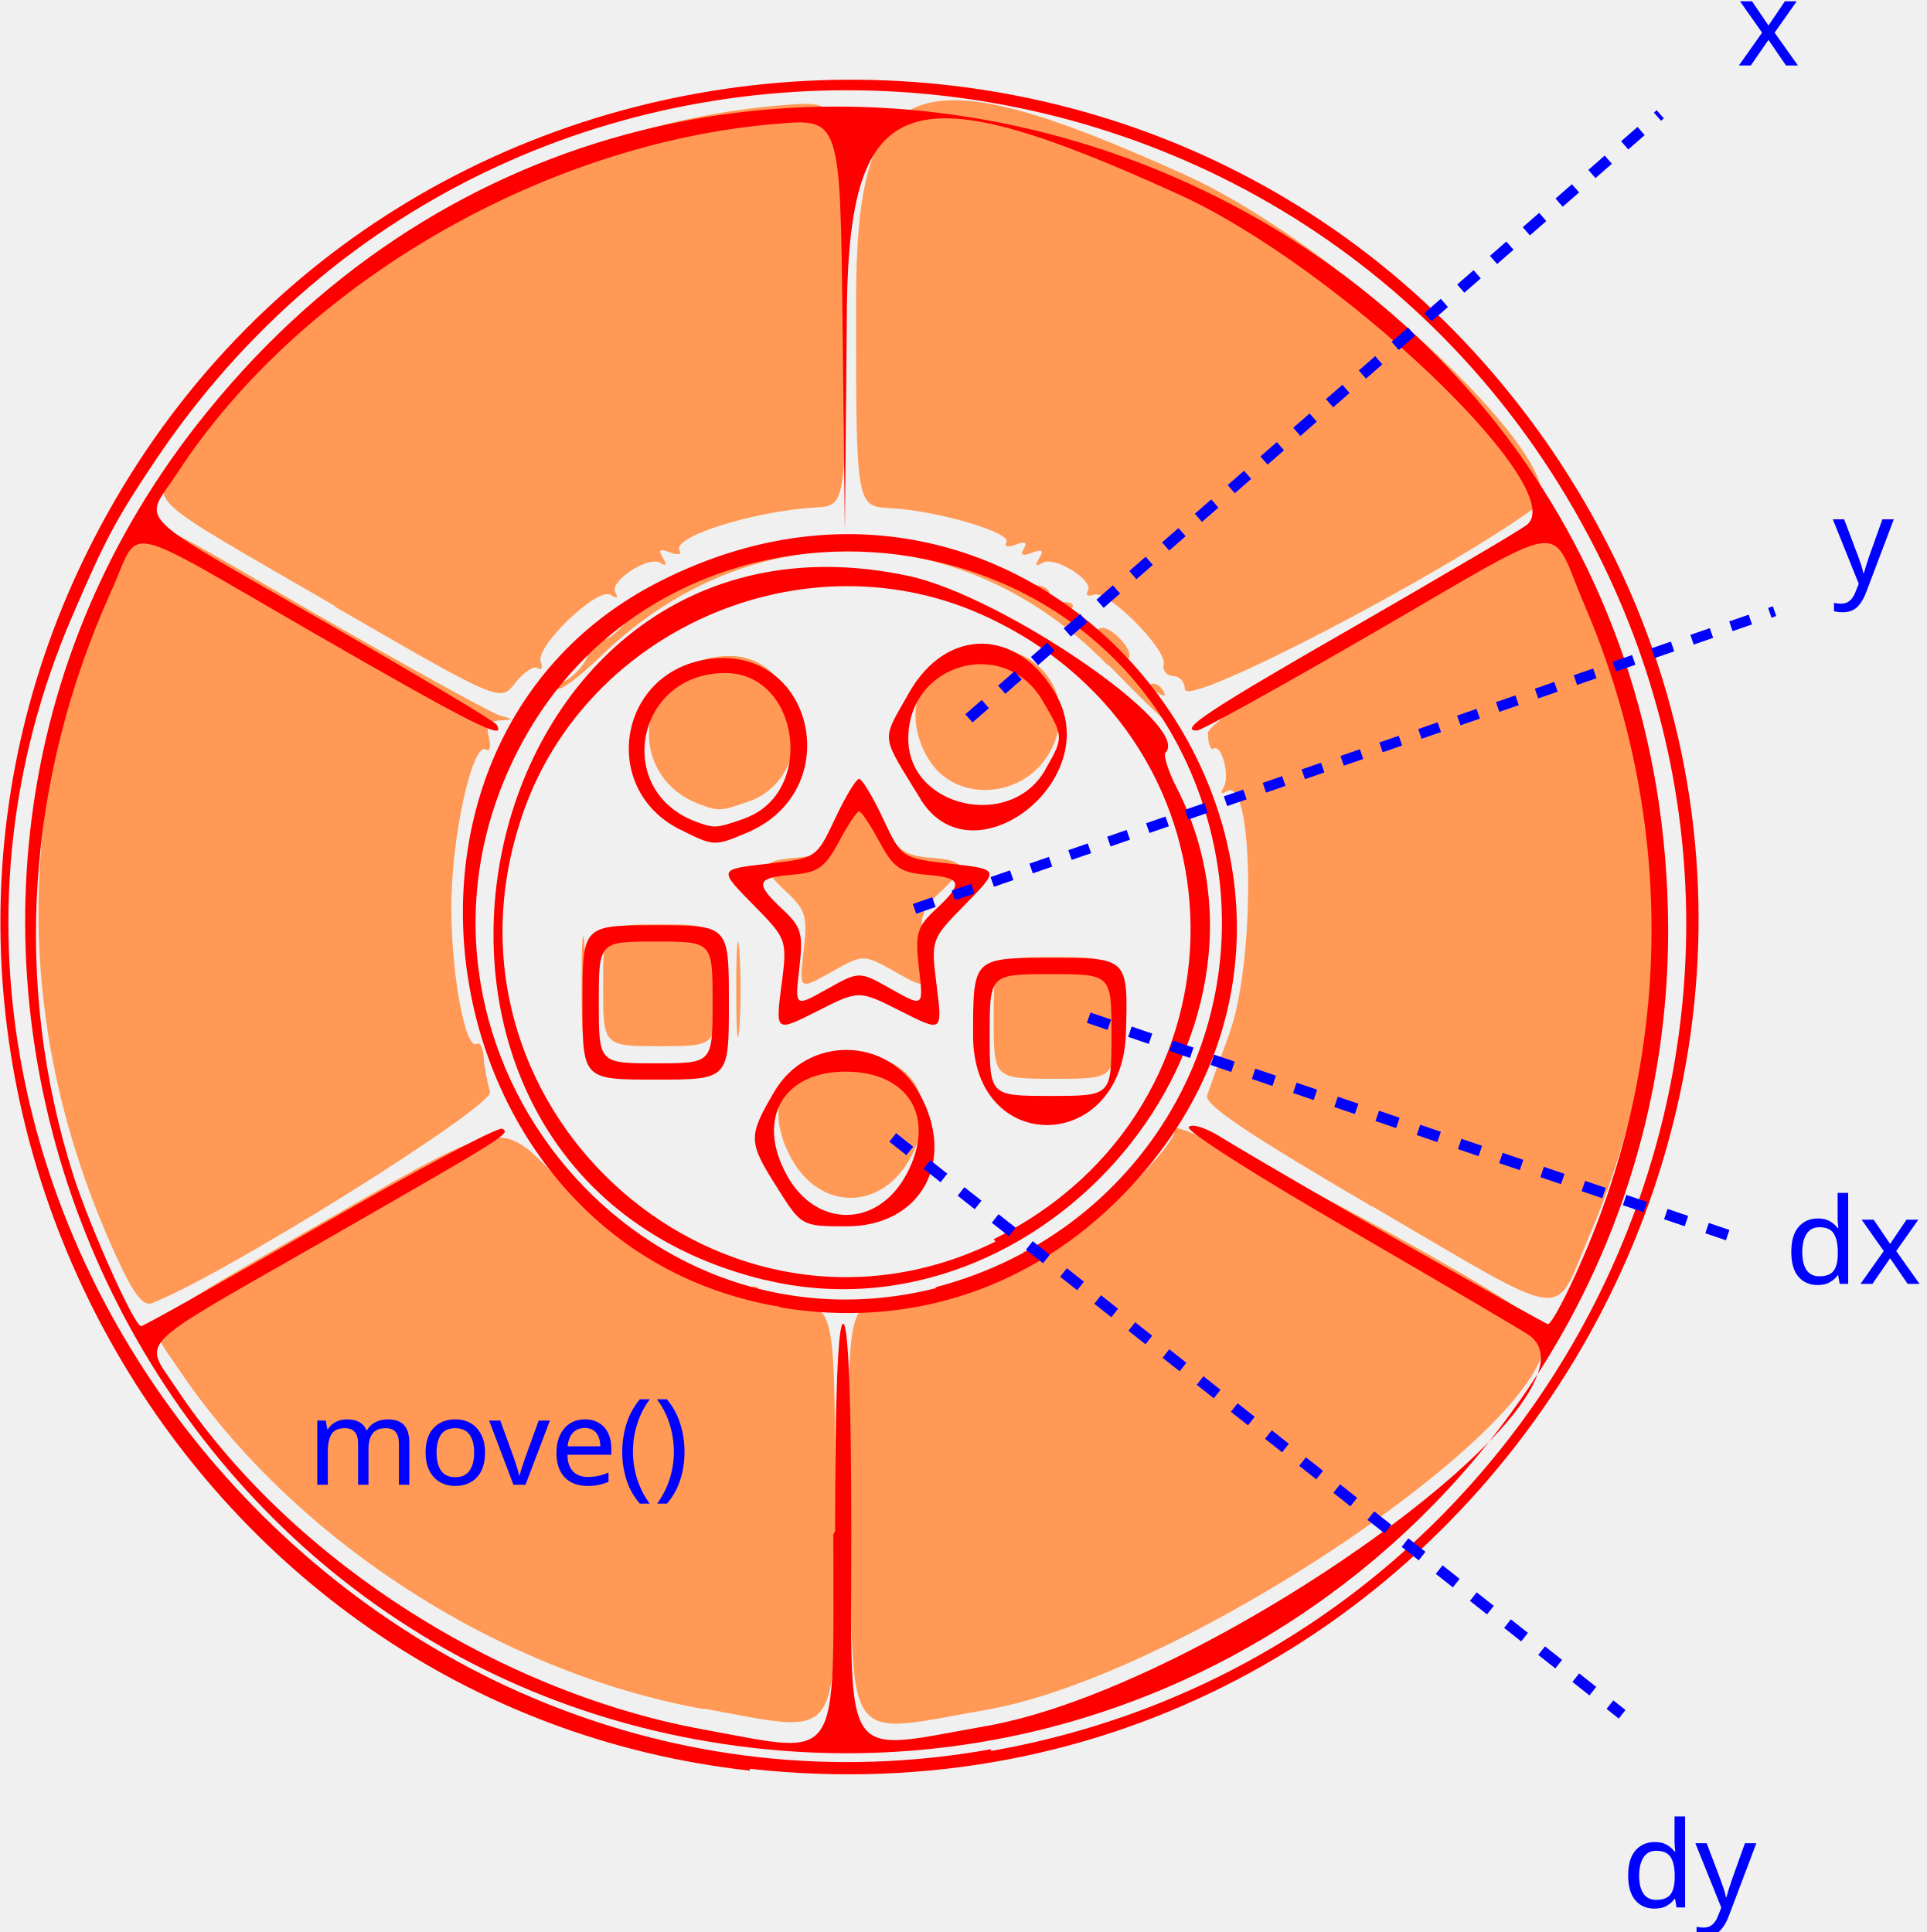
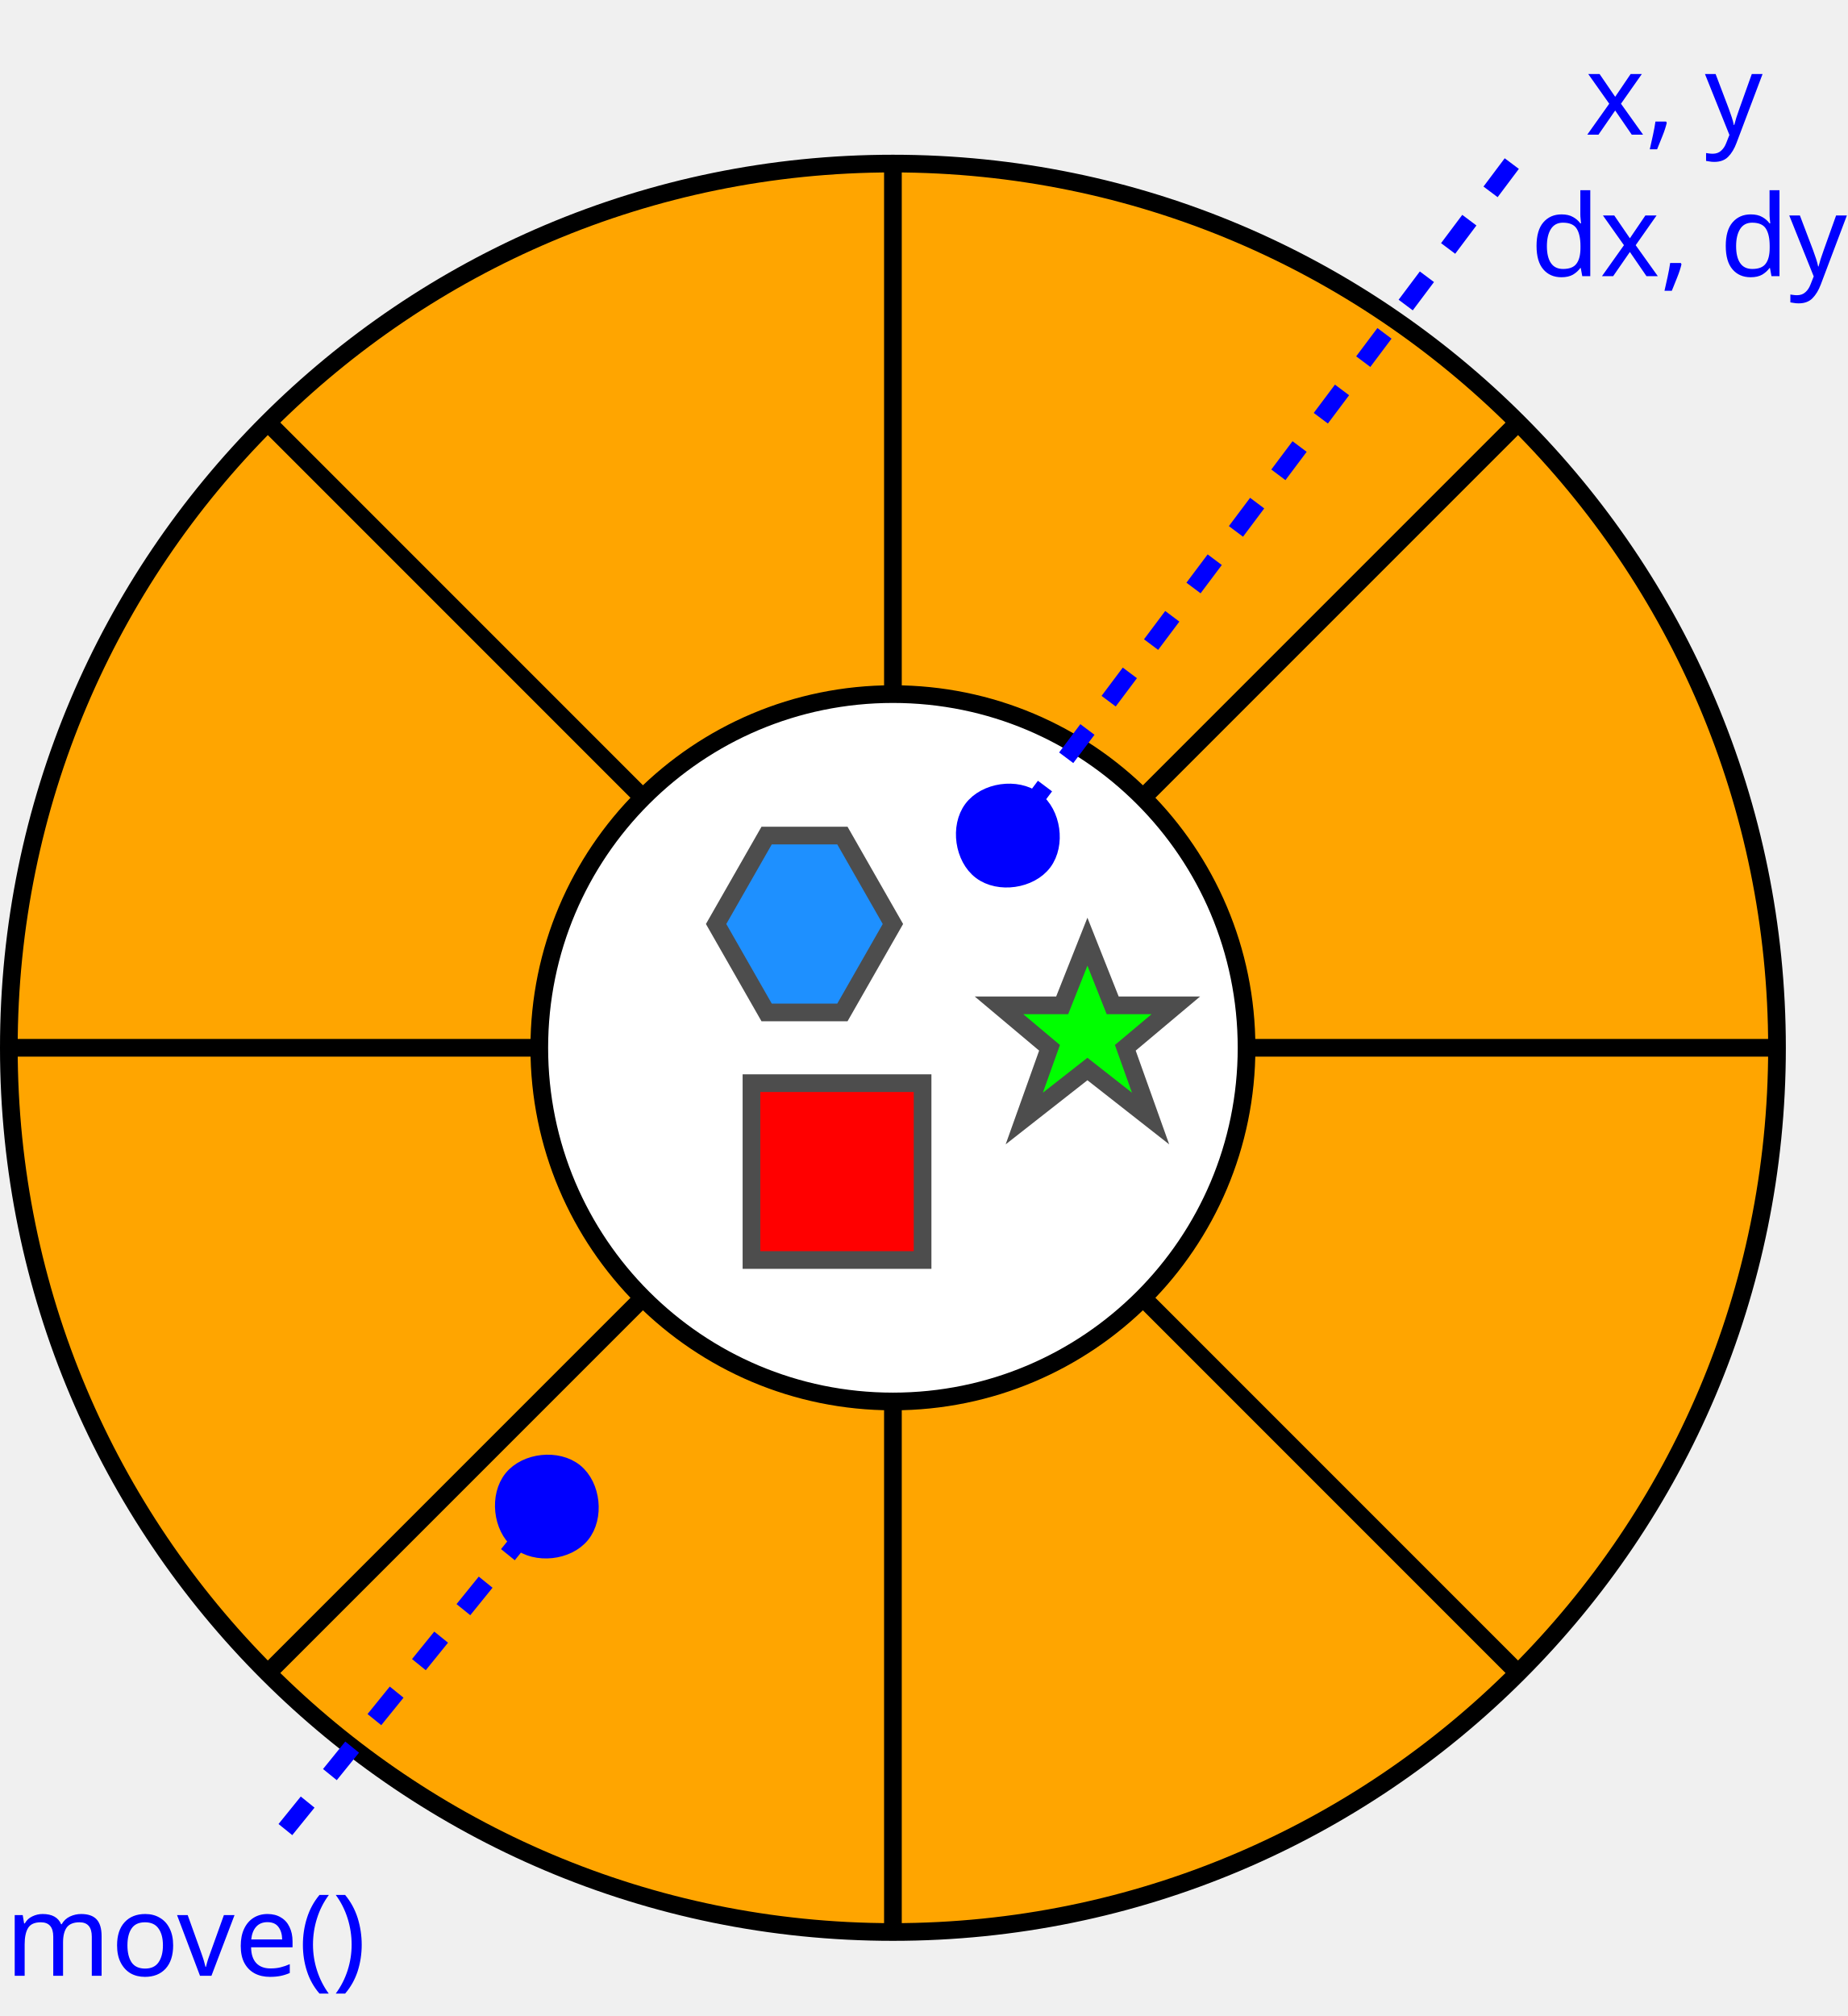
- <svg xmlns="http://www.w3.org/2000/svg" version="1.1" viewBox="0 0 354 355">
-   <g transform="matrix(5.65 0 0 5.65 -412 -573)" stroke-width=".265">
-     <path d="m95.8 157c-6.74-1.22-13.4-5.57-17.1-11.1-1.06-1.6-1.53-1.15 5.17-5 5.36-3.08 5.36-3.08 7.12-1.22 1.07 1.13 1.9 1.81 2.13 1.72 0.205-0.079 0.295-0.023 0.203 0.126-0.225 0.365 3.2 1.94 3.85 1.77 0.287-0.075 0.462-0.04 0.389 0.079-0.073 0.118 0.463 0.297 1.19 0.397 1.32 0.182 1.32 0.182 1.32 6.9 0 7.61 0.319 7.14-4.27 6.31zm4.74-6.4c-0.075-6.81-0.075-6.81 1.4-6.86 1.7-0.059 4.58-1.04 4.31-1.47-0.104-0.168-0.053-0.209 0.124-0.1 0.383 0.237 1.43-0.313 1.23-0.643-0.084-0.137 3e-3 -0.188 0.195-0.115 0.417 0.16 3.51-2.89 3.29-3.24-0.492-0.796 10.5 5.04 11.8 6.25 2.22 2.11-11 11.4-17.9 12.6-4.71 0.822-4.34 1.37-4.42-6.41zm-23.9-8.46c-3.29-7.28-3.29-14.8-0.005-22.1 0.984-2.18 0.135-2.36 6.6 1.37 3.01 1.73 5.69 3.21 5.95 3.28 0.455 0.118 0.454 0.126-0.013 0.155-0.358 0.022-0.456 0.176-0.355 0.56 0.076 0.291 0.035 0.466-0.091 0.388-0.446-0.276-1.14 2.88-1.13 5.17 0.005 2.2 0.462 4.63 0.831 4.4 0.102-0.063 0.202 0.142 0.222 0.455 0.02 0.314 0.113 0.808 0.207 1.1 0.151 0.466-8.68 5.99-11 6.88-0.293 0.113-0.614-0.323-1.21-1.64zm40.9-1.48c-4.05-2.37-5.47-3.32-5.37-3.62 0.074-0.222 0.396-1.12 0.716-1.99 0.867-2.37 0.805-8.45-0.081-7.9-0.177 0.109-0.217 0.059-0.102-0.127 0.219-0.355-0.058-1.42-0.326-1.26-0.099 0.061-0.179-0.168-0.179-0.51 0-0.548 9.63-6.56 11.1-6.95 0.167-0.043 0.737 0.93 1.27 2.16 2.93 6.82 2.93 14.4 5e-3 21.2-1.17 2.72-0.471 2.82-7.06-1.03zm-18.9-1.59c-0.994-1.82-0.117-3.36 1.91-3.36 2.06 0 2.96 1.5 1.99 3.33-0.936 1.76-2.95 1.78-3.9 0.034zm6.59-4.55c0-1.98 0-1.98 1.98-1.98s1.98 0 1.98 1.98 0 1.98-1.98 1.98-1.98 0-1.98-1.98zm-13.4-1.06c6.88e-4 -1.46 0.045-2.02 0.099-1.25s0.053 1.96-0.001 2.65c-0.054 0.686-0.098 0.057-0.098-1.4zm5.03 0.132c0-1.38 0.045-1.95 0.099-1.26 0.054 0.691 0.054 1.82 0 2.51-0.054 0.691-0.099 0.126-0.099-1.26zm-4.33-0.132c0-1.98 0-1.98 1.85-1.98s1.85 0 1.85 1.98 0 1.98-1.85 1.98-1.85 0-1.85-1.98zm6.52-1.11c0.131-1.12 0.07-1.34-0.54-1.91-0.918-0.856-0.87-1.03 0.304-1.13 0.84-0.07 1.07-0.234 1.52-1.07 0.291-0.545 0.589-0.991 0.661-0.991 0.073 0 0.37 0.446 0.661 0.991 0.448 0.839 0.681 1 1.52 1.07 1.17 0.097 1.22 0.273 0.304 1.13-0.61 0.569-0.671 0.785-0.54 1.91 0.148 1.27 0.148 1.27-0.9 0.679s-1.05-0.589-2.09 0c-1.05 0.589-1.05 0.589-0.9-0.679zm-3.34-4.76c-2.72-1-1.98-4.84 0.933-4.84 2.44 0 2.95 3.92 0.623 4.73-0.913 0.318-0.967 0.322-1.56 0.106zm7.41-1.47c-1.06-1.73-0.067-3.64 1.89-3.64 1.91 0 2.97 1.78 2.03 3.42-0.86 1.51-3.06 1.63-3.92 0.215zm5.82-3.07c-4.69-4.82-11.6-4.98-16.4-0.371-1.08 1.03-1.55 1.33-1.7 1.08-0.11-0.191-0.101-0.257 0.019-0.148s0.437 2e-3 0.704-0.239c0.547-0.495 0.659-1.02 0.154-0.723-0.182 0.106-0.104-0.065 0.173-0.381 0.522-0.595 0.841-0.773 0.554-0.31-0.09 0.146-0.056 0.265 0.076 0.265 0.338 0 1.15-0.938 0.966-1.12-0.083-0.083 0.066-0.133 0.33-0.111 0.264 0.022 0.459-0.084 0.433-0.234-0.026-0.151 0.153-0.291 0.397-0.312 0.777-0.067 4.07-1.34 3.75-1.44-0.171-0.057 0.676-0.065 1.88-0.019 1.5 0.058 2.78 0.296 4.06 0.754 1.03 0.368 2.07 0.686 2.31 0.708 0.244 0.021 0.423 0.162 0.397 0.312-0.026 0.151 0.16 0.258 0.413 0.238 0.253-0.02 0.403 0.056 0.334 0.168-0.174 0.281 0.581 0.875 0.879 0.691 0.294-0.182 1.18 0.739 0.936 0.978-0.228 0.228 0.434 1.01 0.71 0.838 0.119-0.073 0.302 6e-3 0.408 0.176 0.12 0.193 0.077 0.239-0.114 0.121-0.402-0.249-0.393 0.178 0.012 0.583 0.175 0.175 0.264 0.307 0.198 0.295-0.066-0.013-0.893-0.818-1.84-1.79zm-25.1-1.91c-6.52-3.78-6.04-3.31-5-4.9 4.07-6.17 11.9-10.8 19.5-11.4 2.09-0.174 2.09-0.174 2.09 6.42 0 6.6 0 6.6-0.992 6.66-2.02 0.117-4.69 0.961-4.42 1.4 0.079 0.128-0.06 0.155-0.31 0.059-0.332-0.128-0.396-0.08-0.237 0.176 0.142 0.23 0.114 0.287-0.081 0.166-0.393-0.243-1.68 0.609-1.46 0.966 0.104 0.168 0.042 0.197-0.158 0.073-0.422-0.261-2.46 1.69-2.27 2.18 0.074 0.193 0.028 0.285-0.104 0.204-0.131-0.081-0.457 0.136-0.725 0.482-0.486 0.629-0.486 0.629-5.88-2.49zm27.6 2.71c0.018-0.236-0.147-0.436-0.365-0.447-0.218-0.01-0.361-0.18-0.317-0.378 0.109-0.493-1.83-2.44-2.27-2.27-0.193 0.074-0.282 0.022-0.197-0.115 0.215-0.348-1.09-1.16-1.48-0.917-0.215 0.133-0.247 0.083-0.101-0.154 0.159-0.257 0.095-0.304-0.237-0.176-0.306 0.117-0.392 0.074-0.265-0.132 0.128-0.207 0.041-0.25-0.265-0.132-0.26 0.1-0.388 0.067-0.299-0.077 0.192-0.311-2.24-1.03-3.77-1.11-1.12-0.059-1.12-0.059-1.12-6.66 0-7.5 1.81-8.2 10.7-4.18 5.2 2.36 12.9 9.69 11.4 10.8-2.89 2.13-11.4 6.57-11.4 5.93z" fill="#f95" />
-     <path d="m97.3 159c-18.5-2.05-29.7-22.2-21.8-39.1 9.06-19.3 35.7-21.5 47.8-3.96 13.3 19.4-2.53 45.6-26 43zm7.83-0.637c17.6-3.08 27.6-22.1 20.1-38.2-9.02-19.3-35.5-21.4-47.3-3.71-1.26 1.89-1.61 2.55-2.68 5.05-8.16 19 9.23 40.5 29.9 36.8zm-8.17-0.158c-20.5-2.67-30.4-27.3-17.3-43.4 15.8-19.5 47.4-8.34 47.5 16.8 0.041 16.1-14.2 28.7-30.2 26.6zm3.11-6.99c0-4.32 0.095-6.75 0.265-6.75 0.169 0 0.265 2.43 0.265 6.75 0 7.7-0.367 7.17 4.36 6.34 7.24-1.26 20.4-10.7 17.7-12.7-0.214-0.157-2.83-1.69-5.81-3.42-2.98-1.72-5.36-3.23-5.28-3.36 0.079-0.127 0.52 5.3e-4 0.982 0.283 2.38 1.46 10.6 6.12 10.7 6.12 0.118 0 0.645-1 1.17-2.23 2.93-6.81 2.93-14.4 0-21.2-1.16-2.71-0.316-2.83-6.84 0.946-3.02 1.75-5.6 3.18-5.74 3.18-0.626 0 0.364-0.655 5.13-3.39 2.8-1.61 5.32-3.09 5.58-3.29 1.53-1.13-6.17-8.46-11.4-10.8-8.9-4.04-10.7-3.33-10.7 4.3l-0.061 6.71-0.075-6.72c-0.075-6.72-0.075-6.72-2.16-6.54-7.59 0.633-15.5 5.23-19.5 11.4-1.07 1.62-1.54 1.14 4.83 4.8 2.99 1.72 5.5 3.22 5.58 3.34 0.345 0.558-0.749 0.01-5.89-2.95-6.51-3.75-5.65-3.57-6.64-1.39-2.77 6.14-3.2 12.8-1.23 19 0.533 1.66 1.98 4.9 2.2 4.9 0.088-5.3e-4 2.72-1.48 5.84-3.28s5.79-3.22 5.91-3.14c0.263 0.162 0.183 0.212-6.04 3.78-6.01 3.44-5.63 3.05-4.57 4.65 3.65 5.51 10.4 9.86 17.1 11.1 4.59 0.831 4.27 1.31 4.27-6.33zm-1.79-7.3c-11.5-1.92-14.2-18.4-3.89-23.6 13.2-6.68 25.3 10.1 14.7 20.3-2.96 2.82-6.76 3.99-10.8 3.32zm5.04-0.63c7.07-1.84 11-9.06 8.65-15.9-3.45-10-17.6-10.9-22.3-1.38-4.58 9.29 3.79 19.8 13.7 17.3zm-5.52-0.239c-14.5-3.51-9.88-26 4.66-22.9 3.07 0.661 9.22 4.88 8.36 5.74-0.083 0.083 0.08 0.602 0.361 1.15 4.14 8.11-4.31 18.2-13.4 16zm7.43-1.33c8.6-4.25 8.52-16.1-0.145-20.2-5.97-2.85-13.4 0.421-15.3 6.78-2.9 9.39 6.75 17.8 15.5 13.5zm-7.03-1.66c-0.96-1.51-0.965-1.67-0.101-3.14 1.07-1.83 3.68-1.8 4.71 0.052 1.23 2.2 0.066 4.33-2.36 4.33-1.46 0-1.47-6e-3 -2.25-1.24zm4.2-0.459c0.97-1.83 0.075-3.33-1.99-3.33-2.03 0-2.91 1.54-1.91 3.36 0.955 1.75 2.97 1.73 3.9-0.034zm2.16-4.51c0-2.52 0-2.52 2.52-2.52s2.52 0 2.45 2.45c-0.122 3.93-4.97 4.01-4.97 0.076zm4.5-0.01c0-1.98 0-1.98-1.98-1.98s-1.98 0-1.98 1.98 0 1.98 1.98 1.98 1.98 0 1.98-1.98zm-17.2-1.06c0-2.51 0-2.51 2.38-2.51s2.38 0 2.38 2.51 0 2.51-2.38 2.51-2.38 0-2.38-2.51zm4.23 0c0-1.98 0-1.98-1.85-1.98s-1.85 0-1.85 1.98 0 1.98 1.85 1.98 1.85 0 1.85-1.98zm2.24-0.54c0.189-1.51 0.189-1.51-0.931-2.65-1.12-1.14-1.12-1.14 0.475-1.32 1.59-0.18 1.59-0.18 2.2-1.47 0.333-0.711 0.684-1.29 0.779-1.29 0.096 0 0.446 0.582 0.779 1.29 0.605 1.29 0.605 1.29 2.2 1.47 1.59 0.18 1.59 0.18 0.475 1.32-1.12 1.14-1.12 1.14-0.931 2.65 0.189 1.51 0.189 1.51-1.17 0.822s-1.36-0.687-2.71 0c-1.36 0.687-1.36 0.687-1.17-0.822zm3.57 0.106c1.05 0.589 1.05 0.589 0.9-0.679-0.131-1.12-0.07-1.34 0.54-1.91 0.918-0.856 0.87-1.03-0.304-1.13-0.84-0.07-1.07-0.234-1.52-1.07-0.291-0.545-0.589-0.991-0.661-0.991-0.073 0-0.37 0.446-0.661 0.991-0.448 0.839-0.681 1-1.52 1.07-1.17 0.097-1.22 0.273-0.304 1.13 0.61 0.569 0.671 0.785 0.54 1.91-0.148 1.27-0.148 1.27 0.9 0.679 1.05-0.589 1.05-0.589 2.09 0zm-6.87-5.19c-2.6-1.3-2.03-5.06 0.847-5.53 3.48-0.564 4.62 4.24 1.34 5.63-1.07 0.454-1.08 0.453-2.19-0.103zm2.09-0.359c2.33-0.813 1.82-4.73-0.623-4.73-2.91 0-3.65 3.84-0.933 4.84 0.589 0.216 0.643 0.213 1.56-0.106zm5.73-0.633c-1.32-2.16-1.28-1.84-0.375-3.45 1.22-2.16 3.55-2.13 4.79 0.066 1.58 2.8-2.75 6.12-4.42 3.38zm4.05-0.943c0.612-1.07 0.612-1.07-0.077-2.25-1.24-2.12-4.38-1.23-4.37 1.24 6e-3 2.23 3.32 2.98 4.45 1.01z" fill="#f00" />
+ <svg xmlns="http://www.w3.org/2000/svg" width="11cm" height="12cm" viewBox="219 102 209 227">
+   <defs />
+   <g id="Background">
+     <ellipse style="fill: #ffa500; fill-opacity: 1; stroke-opacity: 1; stroke-width: 2; stroke: #000000" cx="320" cy="220" rx="100" ry="100" />
+     <g>
+       <line style="fill: none; stroke-opacity: 1; stroke-width: 2; stroke: #000000" x1="320" y1="120" x2="320" y2="210.264" />
+       <polygon style="fill: #000000; fill-opacity: 1; stroke-opacity: 1; stroke-width: 2; stroke: #000000" fill-rule="evenodd" points="320,217.764 315,207.764 320,210.264 325,207.764 " />
+     </g>
+     <g>
+       <line style="fill: none; stroke-opacity: 1; stroke-width: 2; stroke: #000000" x1="249.289" y1="149.289" x2="313.116" y2="213.116" />
+       <polygon style="fill: #000000; fill-opacity: 1; stroke-opacity: 1; stroke-width: 2; stroke: #000000" fill-rule="evenodd" points="318.419,218.419 307.812,214.883 313.116,213.116 314.883,207.812 " />
+     </g>
+     <g>
+       <line style="fill: none; stroke-opacity: 1; stroke-width: 2; stroke: #000000" x1="220" y1="220" x2="310.264" y2="220" />
+       <polygon style="fill: #000000; fill-opacity: 1; stroke-opacity: 1; stroke-width: 2; stroke: #000000" fill-rule="evenodd" points="317.764,220 307.764,225 310.264,220 307.764,215 " />
+     </g>
+     <g>
+       <line style="fill: none; stroke-opacity: 1; stroke-width: 2; stroke: #000000" x1="249.289" y1="290.711" x2="313.116" y2="226.884" />
+       <polygon style="fill: #000000; fill-opacity: 1; stroke-opacity: 1; stroke-width: 2; stroke: #000000" fill-rule="evenodd" points="318.419,221.581 314.883,232.188 313.116,226.884 307.812,225.117 " />
+     </g>
+     <g>
+       <line style="fill: none; stroke-opacity: 1; stroke-width: 2; stroke: #000000" x1="320" y1="320" x2="320" y2="229.736" />
+       <polygon style="fill: #000000; fill-opacity: 1; stroke-opacity: 1; stroke-width: 2; stroke: #000000" fill-rule="evenodd" points="320,222.236 325,232.236 320,229.736 315,232.236 " />
+     </g>
+     <g>
+       <line style="fill: none; stroke-opacity: 1; stroke-width: 2; stroke: #000000" x1="390.711" y1="290.711" x2="326.884" y2="226.884" />
+       <polygon style="fill: #000000; fill-opacity: 1; stroke-opacity: 1; stroke-width: 2; stroke: #000000" fill-rule="evenodd" points="321.581,221.581 332.188,225.117 326.884,226.884 325.117,232.188 " />
+     </g>
+     <g>
+       <line style="fill: none; stroke-opacity: 1; stroke-width: 2; stroke: #000000" x1="420" y1="220" x2="329.736" y2="220" />
+       <polygon style="fill: #000000; fill-opacity: 1; stroke-opacity: 1; stroke-width: 2; stroke: #000000" fill-rule="evenodd" points="322.236,220 332.236,215 329.736,220 332.236,225 " />
+     </g>
+     <g>
+       <line style="fill: none; stroke-opacity: 1; stroke-width: 2; stroke: #000000" x1="390.711" y1="149.289" x2="326.884" y2="213.116" />
+       <polygon style="fill: #000000; fill-opacity: 1; stroke-opacity: 1; stroke-width: 2; stroke: #000000" fill-rule="evenodd" points="321.581,218.419 325.117,207.812 326.884,213.116 332.188,214.883 " />
+     </g>
+     <ellipse style="fill: #ffffff; fill-opacity: 1; stroke-opacity: 1; stroke-width: 2; stroke: #000000" cx="320" cy="220" rx="40" ry="40" />
+     <polygon style="fill: #00ff00; fill-opacity: 1; stroke-opacity: 1; stroke-width: 2; stroke: #4d4d4d" fill-rule="evenodd" points="332,215.2 339.143,215.2 342,208 344.857,215.2 352,215.2 346.286,220 349.143,228 342,222.4 334.857,228 337.714,220 " />
+     <polygon style="fill: #1e90ff; fill-opacity: 1; stroke-opacity: 1; stroke-width: 2; stroke: #4d4d4d" fill-rule="evenodd" points="305.714,196 314.286,196 320,206 314.286,216 305.714,216 300,206 " />
+     <rect style="fill: #ff0000; fill-opacity: 1; stroke-opacity: 1; stroke-width: 2; stroke: #4d4d4d" x="304" y="224" width="19.355" height="20" rx="0" ry="0" />
+     <text font-size="12.8" style="fill: #0000ff; fill-opacity: 1; stroke: none;text-anchor:middle;font-family:sans-serif;font-style:normal;font-weight:normal" x="410" y="116.731">
+       <tspan x="410" y="116.731">x, y</tspan>
+       <tspan x="410" y="132.731">dx, dy</tspan>
+     </text>
+     <g>
+       <line style="fill: none; stroke-opacity: 1; stroke-width: 2; stroke-dasharray: 4; stroke: #0000ff" x1="330" y1="200" x2="390" y2="120" />
+       <path style="fill: #0000ff; fill-opacity: 1; stroke-opacity: 1; stroke-width: 2; stroke: #0000ff" fill-rule="evenodd" d="M 330 200 C 328,198.5 327.5,195 329,193 C 330.5,191 334,190.5 336,192 C 338,193.5 338.5,197 337,199 C 335.5,201 332,201.5 330,200z" />
+     </g>
+     <text font-size="12.8" style="fill: #0000ff; fill-opacity: 1; stroke: none;text-anchor:middle;font-family:sans-serif;font-style:normal;font-weight:normal" x="240" y="324.95">
+       <tspan x="240" y="324.95">move()</tspan>
+     </text>
+     <g>
+       <line style="fill: none; stroke-opacity: 1; stroke-width: 2; stroke-dasharray: 4; stroke: #0000ff" x1="284" y1="268" x2="250" y2="310" />
+       <path style="fill: #0000ff; fill-opacity: 1; stroke-opacity: 1; stroke-width: 2; stroke: #0000ff" fill-rule="evenodd" d="M 284 268 C 285.943,269.573 286.313,273.089 284.74,275.032 C 283.167,276.975 279.651,277.345 277.708,275.772 C 275.765,274.199 275.395,270.683 276.968,268.74 C 278.541,266.797 282.057,266.427 284,268z" />
+     </g>
  </g>
-   <g fill="#0001ff" font-family="sans-serif" letter-spacing="0px" word-spacing="0px">
-     <text x="319.059" y="12.033" style="line-height:0%" xml:space="preserve">
-       <tspan x="319.059" y="12.033" fill="#0001ff" font-family="sans-serif" font-size="22px" style="line-height:1.25">x</tspan>
-     </text>
-     <text x="336.687" y="107.222" style="line-height:0%" xml:space="preserve">
-       <tspan x="336.687" y="107.222" fill="#0001ff" font-family="sans-serif" font-size="22px" style="line-height:1.25">y</tspan>
-     </text>
-     <text x="327.873" y="235.903" style="line-height:0%" xml:space="preserve">
-       <tspan x="327.873" y="235.903" fill="#0001ff" font-family="sans-serif" font-size="22px" style="line-height:1.25">dx</tspan>
-     </text>
-     <text x="297.906" y="350.481" style="line-height:0%" xml:space="preserve">
-       <tspan x="297.906" y="350.481" fill="#0001ff" font-family="sans-serif" font-size="22px" style="line-height:1.25">dy</tspan>
-     </text>
-   </g>
-   <g fill="none">
-     <g stroke="#00f">
-       <path d="m168 167 158-54.7" stroke-dasharray="3.779, 3.779" stroke-width="1.89" />
-       <path d="m200 187 119 40.5" stroke-dasharray="4, 4" stroke-width="2" />
-       <path d="m178 132 127-111" stroke-dasharray="4, 4" stroke-width="2" />
-     </g>
-     <path d="m164 209 134 106" stroke="#0600ff" stroke-dasharray="4, 4" stroke-width="2" />
-   </g>
-   <text x="56.41" y="272.818" fill="#0001ff" font-family="sans-serif" letter-spacing="0px" word-spacing="0px" style="line-height:0%" xml:space="preserve">
-     <tspan x="56.41" y="272.818" fill="#0001ff" font-family="sans-serif" font-size="22px" style="line-height:1.25">move()</tspan>
-   </text>
</svg>
